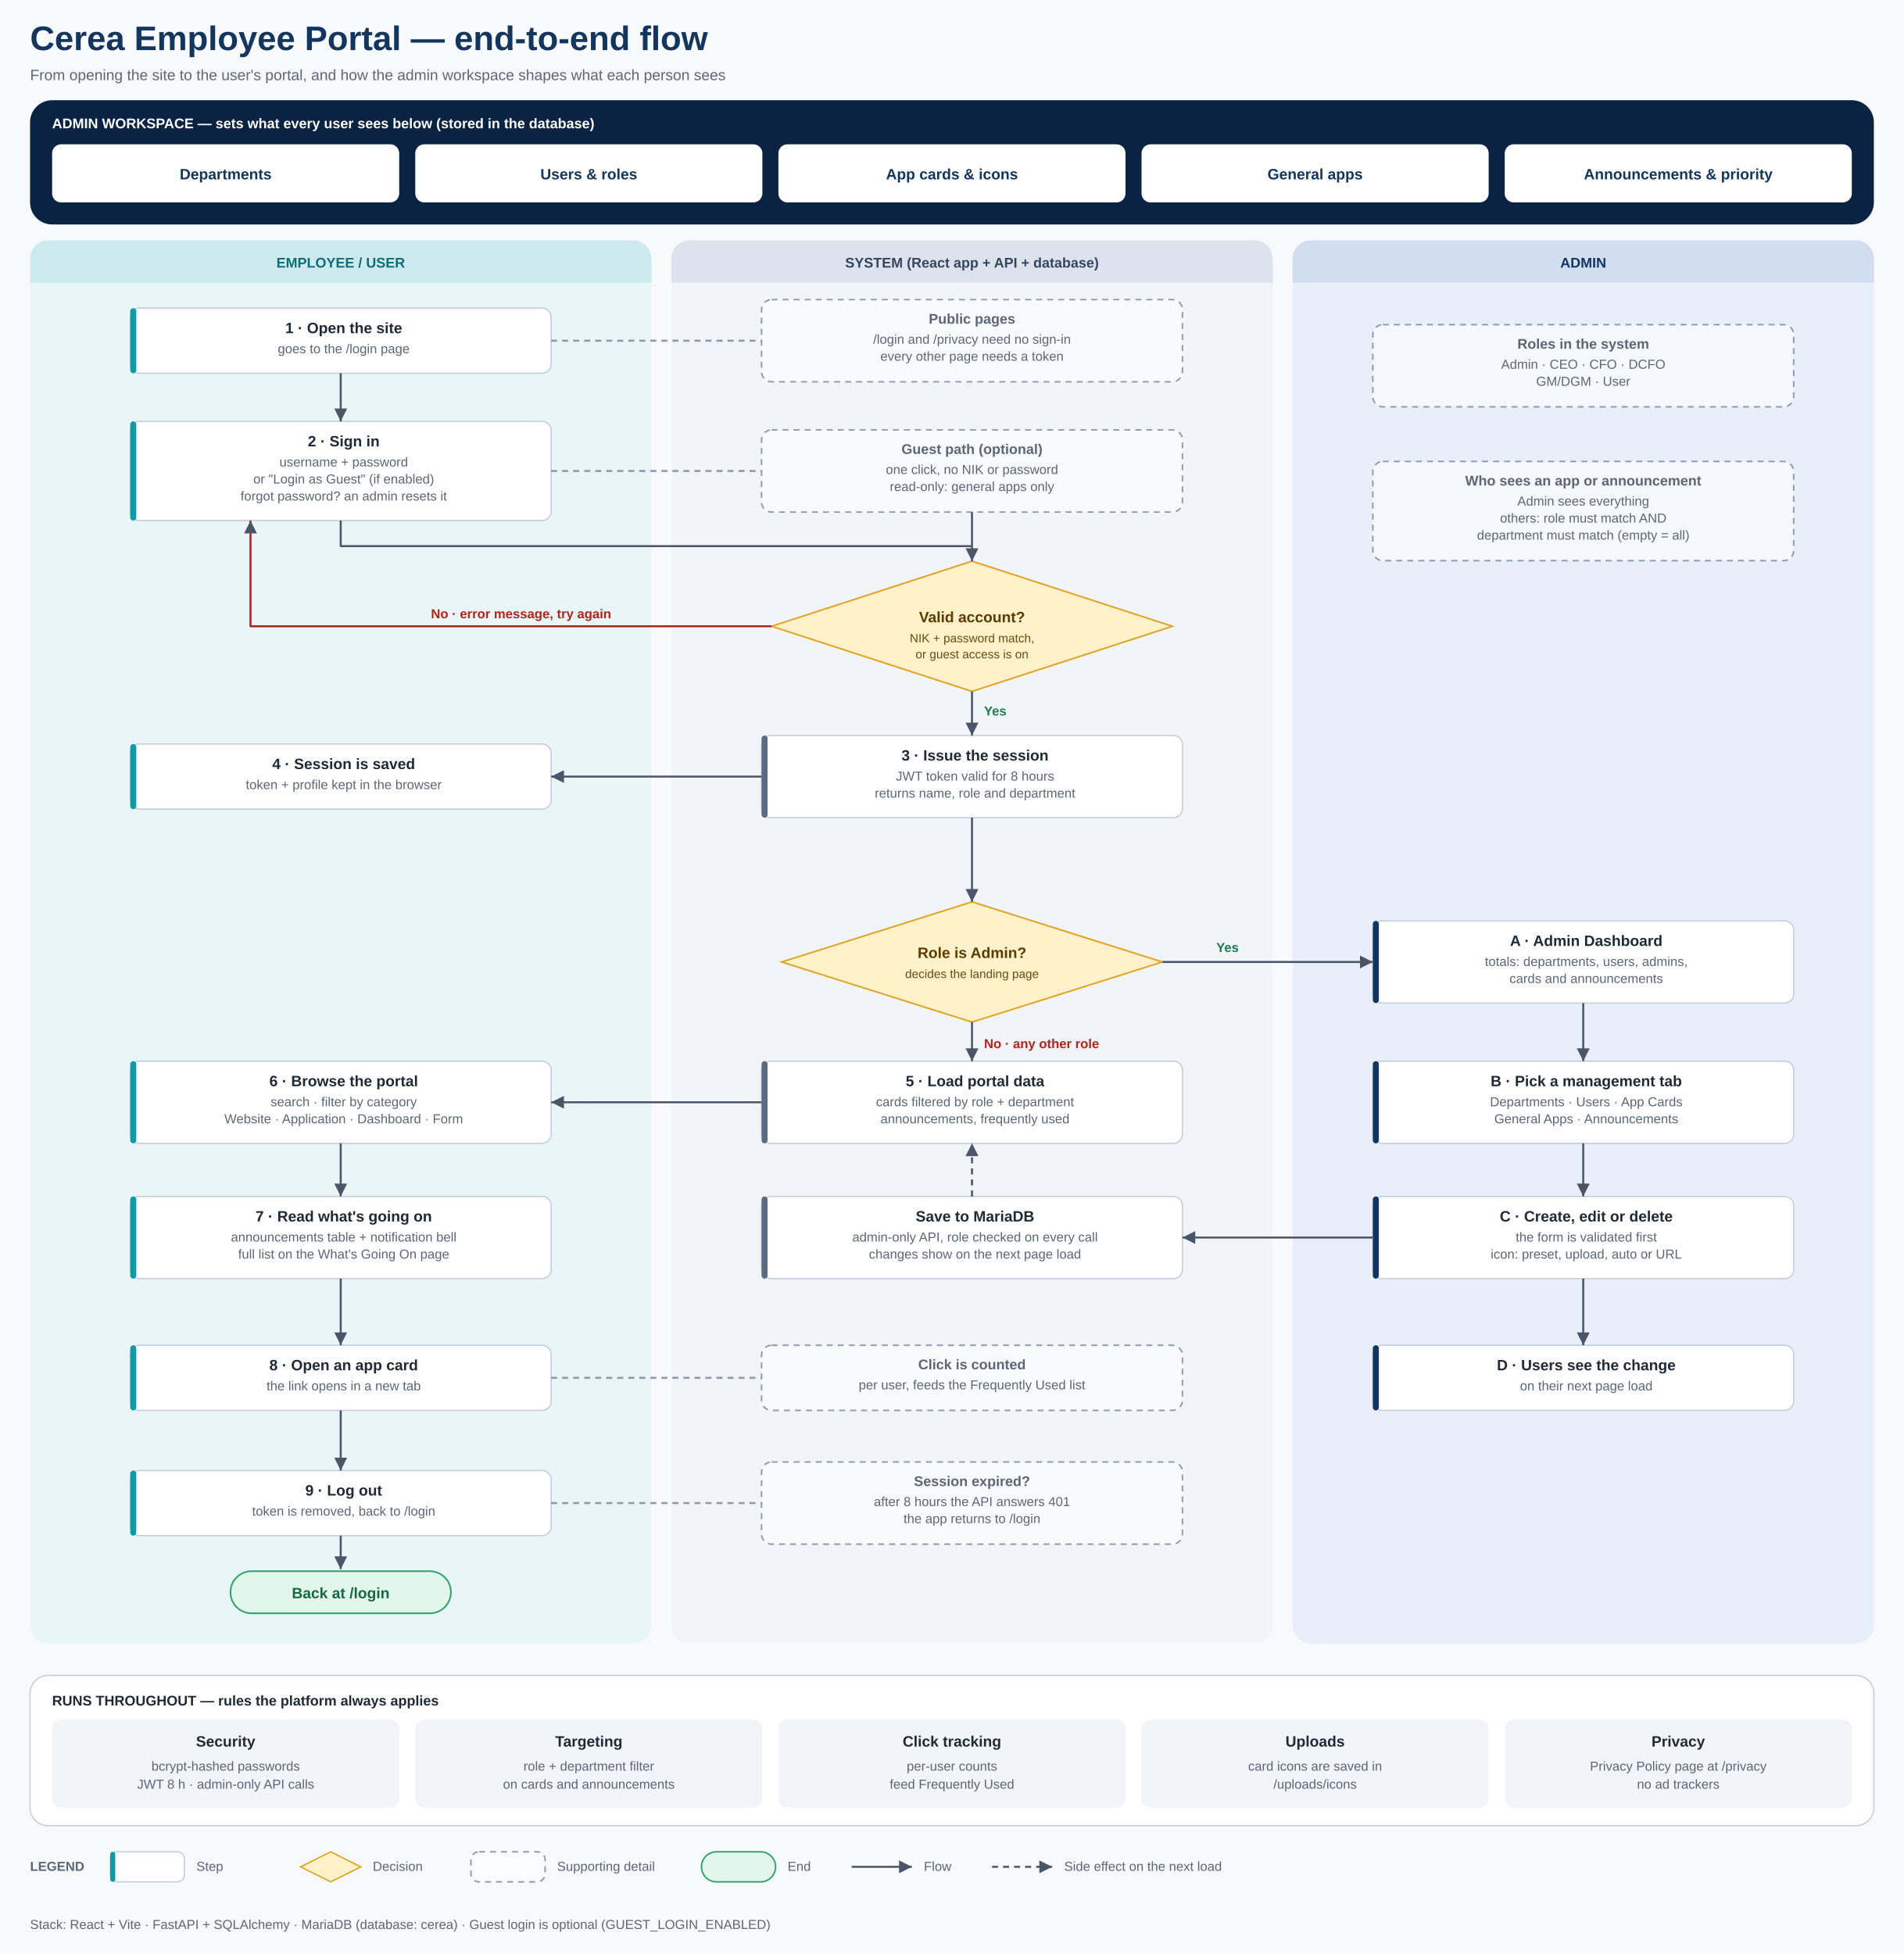
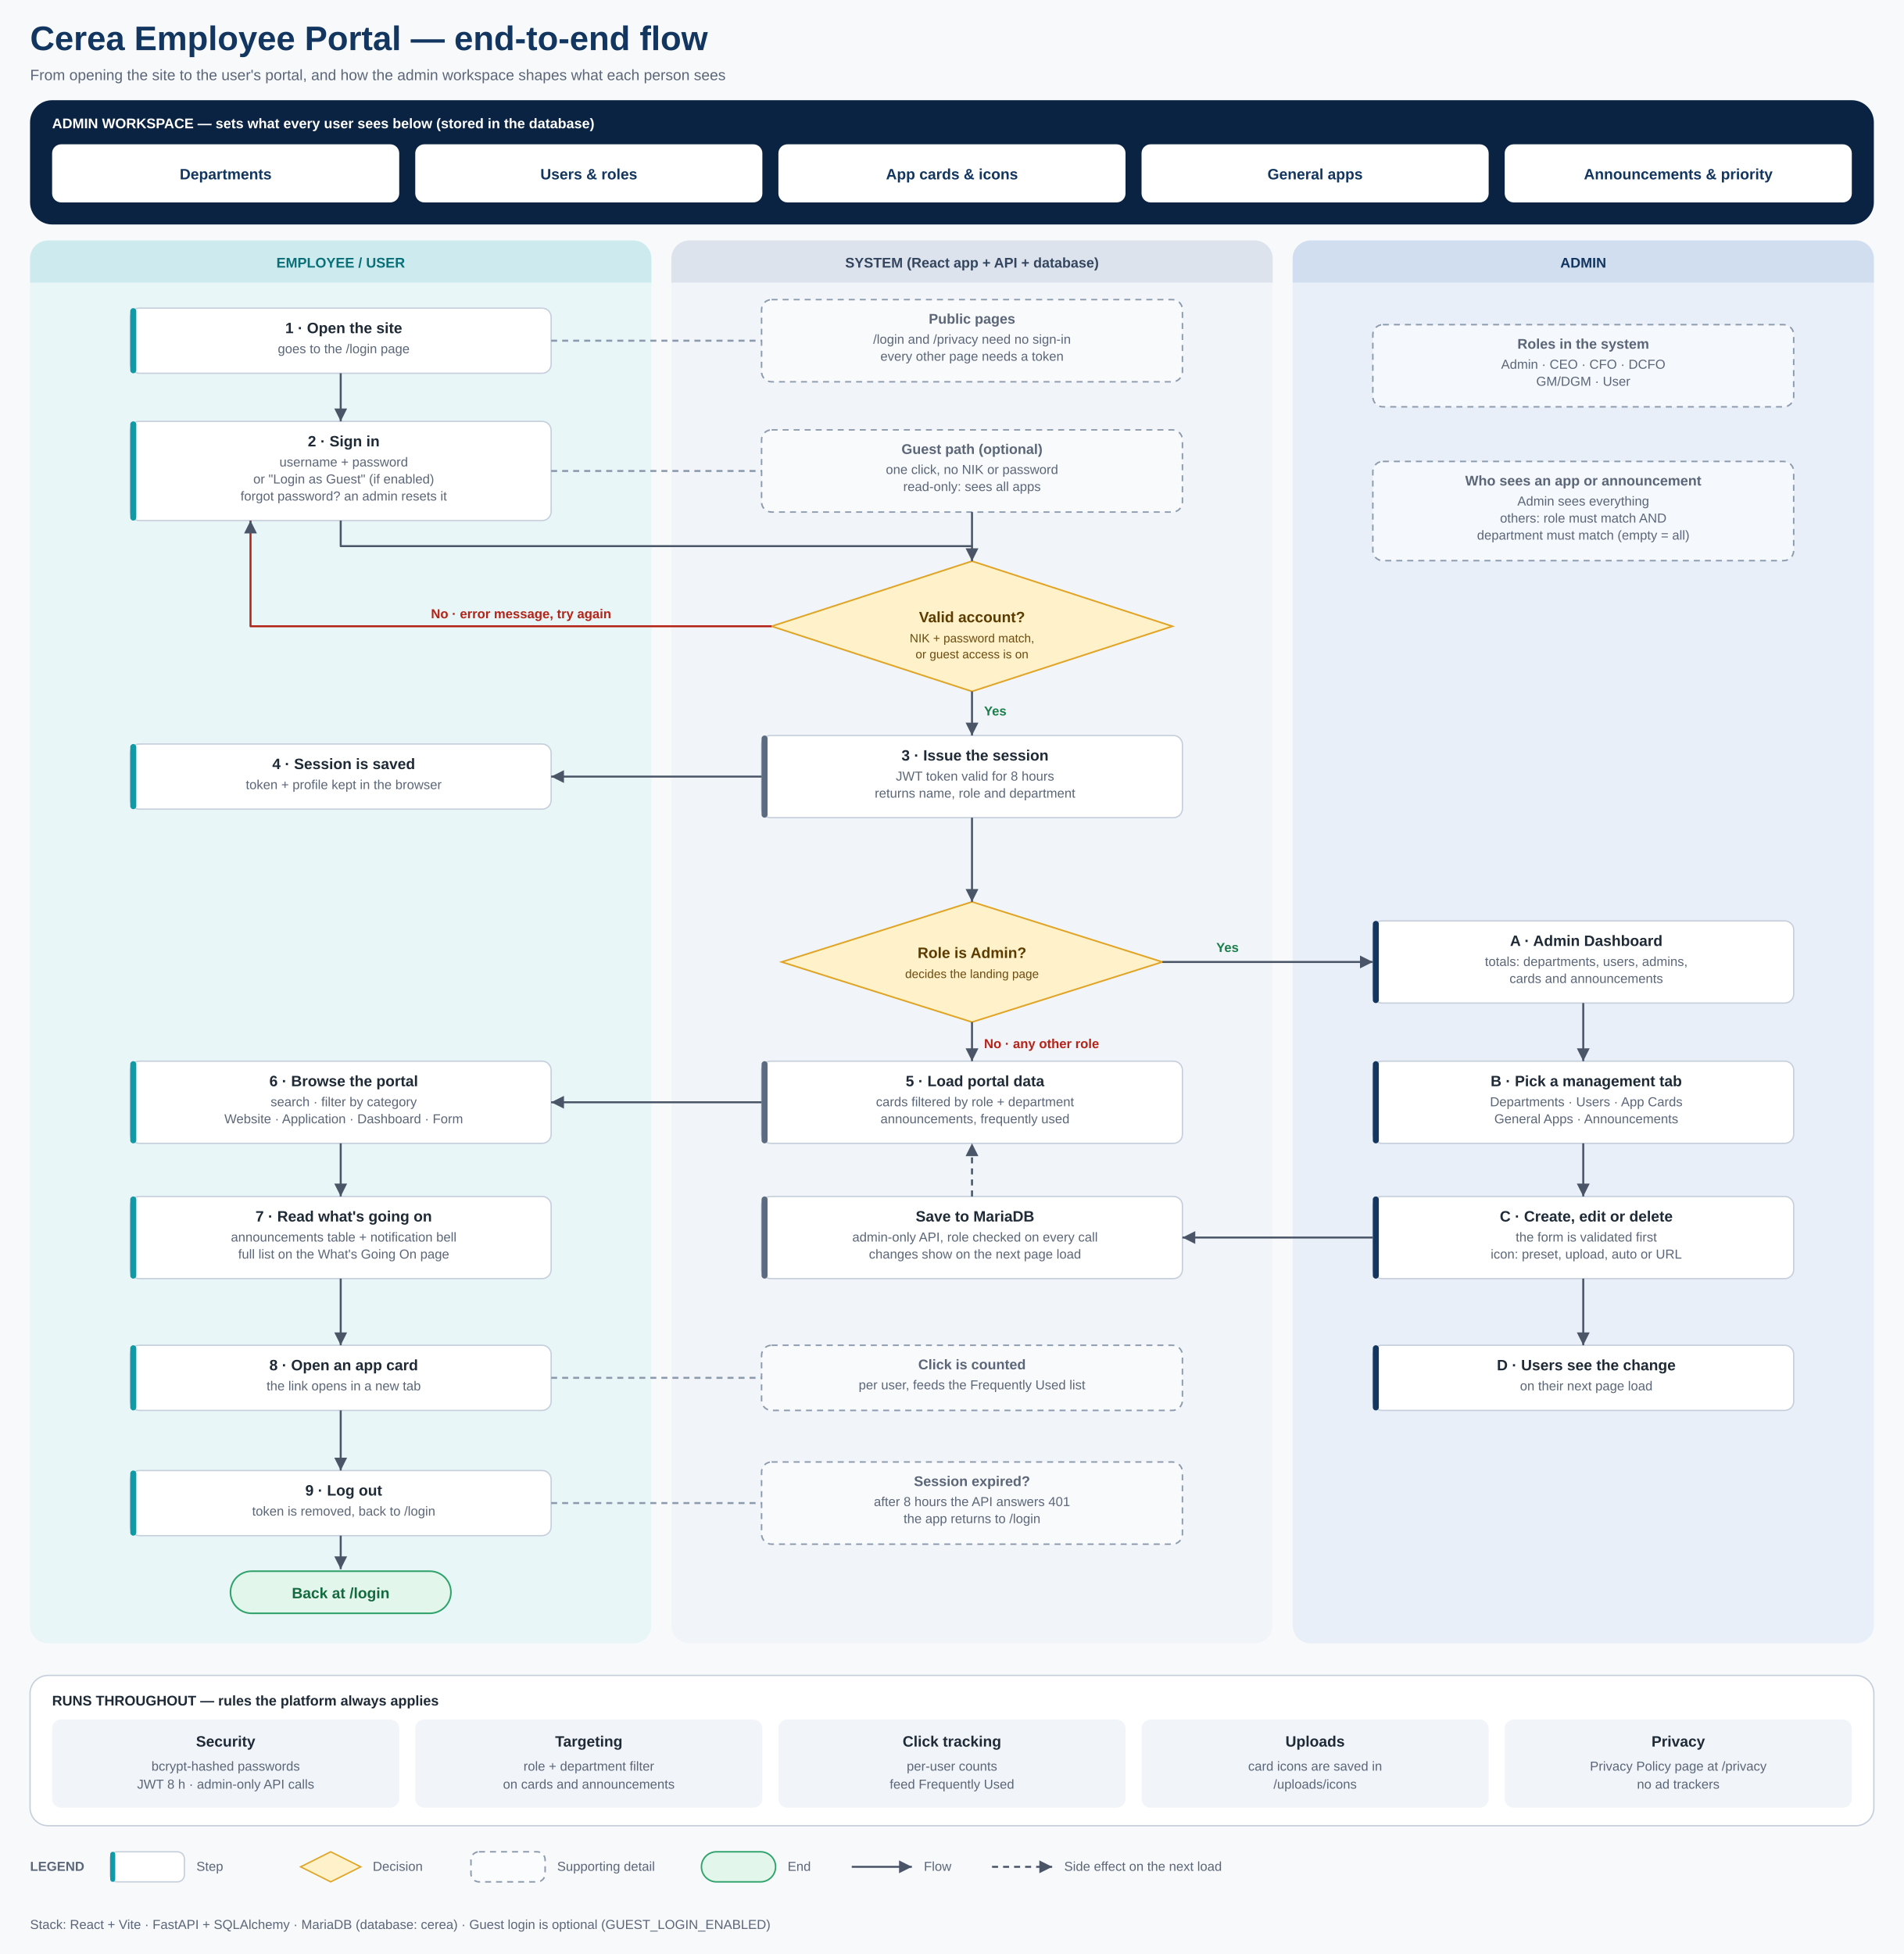
<svg xmlns="http://www.w3.org/2000/svg" width="1900" height="1950" viewBox="0 0 1900 1950">
  <defs>
    <marker id="ah" viewBox="0 0 10 10" refX="9" refY="5" markerWidth="8" markerHeight="8" orient="auto">
      <path d="M1 1 L9 5 L1 9 Z" fill="#4A5568" />
    </marker>
  </defs>
  <rect width="1900" height="1950" fill="#F7F9FB" />
  <text x="30" y="50" font-family="Segoe UI, Arial, sans-serif" font-size="34" font-weight="700" fill="#12365F" text-anchor="start">Cerea Employee Portal — end-to-end flow</text>
  <text x="30" y="80" font-family="Segoe UI, Arial, sans-serif" font-size="15" font-weight="400" fill="#5B6678" text-anchor="start">From opening the site to the user's portal, and how the admin workspace shapes what each person sees</text>
  <rect x="30" y="100" width="1840" height="124" rx="22" fill="#0A2342" />
  <text x="52" y="128" font-family="Segoe UI, Arial, sans-serif" font-size="14" font-weight="700" fill="#FFFFFF" text-anchor="start">ADMIN WORKSPACE — sets what every user sees below (stored in the database)</text>
  <rect x="52.0" y="144" width="346.4" height="58" rx="9" fill="#FFFFFF" />
  <text x="225.2" y="179" font-family="Segoe UI, Arial, sans-serif" font-size="15" font-weight="600" fill="#12365F" text-anchor="middle">Departments</text>
  <rect x="414.4" y="144" width="346.4" height="58" rx="9" fill="#FFFFFF" />
  <text x="587.6" y="179" font-family="Segoe UI, Arial, sans-serif" font-size="15" font-weight="600" fill="#12365F" text-anchor="middle">Users &amp; roles</text>
  <rect x="776.8" y="144" width="346.4" height="58" rx="9" fill="#FFFFFF" />
  <text x="950.0" y="179" font-family="Segoe UI, Arial, sans-serif" font-size="15" font-weight="600" fill="#12365F" text-anchor="middle">App cards &amp; icons</text>
  <rect x="1139.2" y="144" width="346.4" height="58" rx="9" fill="#FFFFFF" />
  <text x="1312.4" y="179" font-family="Segoe UI, Arial, sans-serif" font-size="15" font-weight="600" fill="#12365F" text-anchor="middle">General apps</text>
  <rect x="1501.6" y="144" width="346.4" height="58" rx="9" fill="#FFFFFF" />
  <text x="1674.8" y="179" font-family="Segoe UI, Arial, sans-serif" font-size="15" font-weight="600" fill="#12365F" text-anchor="middle">Announcements &amp; priority</text>
  <rect x="30" y="240" width="620" height="1400" rx="18" fill="#E8F6F7" />
  <path d="M30 282 V258 a18 18 0 0 1 18 -18 H632 a18 18 0 0 1 18 18 V282 Z" fill="#CDEBEE" />
  <text x="340" y="267" font-family="Segoe UI, Arial, sans-serif" font-size="14" font-weight="700" fill="#0B6F78" text-anchor="middle">EMPLOYEE / USER</text>
  <rect x="670" y="240" width="600" height="1400" rx="18" fill="#F1F4F8" />
  <path d="M670 282 V258 a18 18 0 0 1 18 -18 H1252 a18 18 0 0 1 18 18 V282 Z" fill="#DDE3EC" />
  <text x="970" y="267" font-family="Segoe UI, Arial, sans-serif" font-size="14" font-weight="700" fill="#34465F" text-anchor="middle">SYSTEM (React app + API + database)</text>
  <rect x="1290" y="240" width="580" height="1400" rx="18" fill="#E9EFF8" />
  <path d="M1290 282 V258 a18 18 0 0 1 18 -18 H1852 a18 18 0 0 1 18 18 V282 Z" fill="#D1DEF0" />
  <text x="1580" y="267" font-family="Segoe UI, Arial, sans-serif" font-size="14" font-weight="700" fill="#12365F" text-anchor="middle">ADMIN</text>
  <rect x="130.0" y="307.5" width="420" height="65" rx="9" fill="#FFFFFF" stroke="#C5CEDB" stroke-width="1.3" />
  <rect x="130.0" y="307.5" width="6" height="65" rx="3" fill="#0E9AA7" />
  <text x="343" y="332.5" font-family="Segoe UI, Arial, sans-serif" font-size="15" font-weight="600" fill="#1F2A37" text-anchor="middle">1 · Open the site</text>
  <text x="343" y="352.5" font-family="Segoe UI, Arial, sans-serif" font-size="13" font-weight="400" fill="#5B6678" text-anchor="middle">goes to the /login page</text>
  <rect x="760.0" y="299.0" width="420" height="82" rx="10" fill="#FFFFFF" fill-opacity="0.55" stroke="#8C9AAE" stroke-width="1.5" stroke-dasharray="6 5" />
  <text x="970" y="323.0" font-family="Segoe UI, Arial, sans-serif" font-size="14" font-weight="600" fill="#5B6678" text-anchor="middle">Public pages</text>
  <text x="970" y="343.0" font-family="Segoe UI, Arial, sans-serif" font-size="13" font-weight="400" fill="#5B6678" text-anchor="middle">/login and /privacy need no sign-in</text>
  <text x="970" y="360.0" font-family="Segoe UI, Arial, sans-serif" font-size="13" font-weight="400" fill="#5B6678" text-anchor="middle">every other page needs a token</text>
  <path d="M550.0 340 L760.0 340" fill="none" stroke="#8C9AAE" stroke-width="2" stroke-linejoin="round" stroke-dasharray="6 5" />
  <rect x="130.0" y="420.5" width="420" height="99" rx="9" fill="#FFFFFF" stroke="#C5CEDB" stroke-width="1.3" />
  <rect x="130.0" y="420.5" width="6" height="99" rx="3" fill="#0E9AA7" />
  <text x="343" y="445.5" font-family="Segoe UI, Arial, sans-serif" font-size="15" font-weight="600" fill="#1F2A37" text-anchor="middle">2 · Sign in</text>
  <text x="343" y="465.5" font-family="Segoe UI, Arial, sans-serif" font-size="13" font-weight="400" fill="#5B6678" text-anchor="middle">username + password</text>
  <text x="343" y="482.5" font-family="Segoe UI, Arial, sans-serif" font-size="13" font-weight="400" fill="#5B6678" text-anchor="middle">or "Login as Guest" (if enabled)</text>
  <text x="343" y="499.5" font-family="Segoe UI, Arial, sans-serif" font-size="13" font-weight="400" fill="#5B6678" text-anchor="middle">forgot password? an admin resets it</text>
  <path d="M340 372.5 L340 420.5" fill="none" stroke="#4A5568" stroke-width="2" stroke-linejoin="round" marker-end="url(#ah)" />
  <rect x="760.0" y="429.0" width="420" height="82" rx="10" fill="#FFFFFF" fill-opacity="0.55" stroke="#8C9AAE" stroke-width="1.5" stroke-dasharray="6 5" />
  <text x="970" y="453.0" font-family="Segoe UI, Arial, sans-serif" font-size="14" font-weight="600" fill="#5B6678" text-anchor="middle">Guest path (optional)</text>
  <text x="970" y="473.0" font-family="Segoe UI, Arial, sans-serif" font-size="13" font-weight="400" fill="#5B6678" text-anchor="middle">one click, no NIK or password</text>
-   <text x="970" y="490.0" font-family="Segoe UI, Arial, sans-serif" font-size="13" font-weight="400" fill="#5B6678" text-anchor="middle">read-only: general apps only</text>
+   <text x="970" y="490.0" font-family="Segoe UI, Arial, sans-serif" font-size="13" font-weight="400" fill="#5B6678" text-anchor="middle">read-only: sees all apps</text>
  <path d="M550.0 470 L760.0 470" fill="none" stroke="#8C9AAE" stroke-width="2" stroke-linejoin="round" stroke-dasharray="6 5" />
  <polygon points="970,560.0 1170.0,625 970,690.0 770.0,625" fill="#FFF1C9" stroke="#E0A526" stroke-width="1.6" />
  <text x="970" y="621" font-family="Segoe UI, Arial, sans-serif" font-size="15" font-weight="600" fill="#5C3B00" text-anchor="middle">Valid account?</text>
  <text x="970" y="641" font-family="Segoe UI, Arial, sans-serif" font-size="12" font-weight="400" fill="#6B4B10" text-anchor="middle">NIK + password match,</text>
  <text x="970" y="657" font-family="Segoe UI, Arial, sans-serif" font-size="12" font-weight="400" fill="#6B4B10" text-anchor="middle">or guest access is on</text>
  <path d="M340 519.5 L340 545 L970 545 L970 560.0" fill="none" stroke="#4A5568" stroke-width="2" stroke-linejoin="round" marker-end="url(#ah)" />
  <path d="M970 511.0 L970 545" fill="none" stroke="#4A5568" stroke-width="2" stroke-linejoin="round" />
  <path d="M770.0 625 L250 625 L250 519.5" fill="none" stroke="#B42318" stroke-width="2" stroke-linejoin="round" marker-end="url(#ah)" />
  <text x="520" y="617" font-family="Segoe UI, Arial, sans-serif" font-size="13" font-weight="600" fill="#B42318" text-anchor="middle">No · error message, try again</text>
  <rect x="760.0" y="734.0" width="420" height="82" rx="9" fill="#FFFFFF" stroke="#C5CEDB" stroke-width="1.3" />
  <rect x="760.0" y="734.0" width="6" height="82" rx="3" fill="#5B6B82" />
  <text x="973" y="759.0" font-family="Segoe UI, Arial, sans-serif" font-size="15" font-weight="600" fill="#1F2A37" text-anchor="middle">3 · Issue the session</text>
  <text x="973" y="779.0" font-family="Segoe UI, Arial, sans-serif" font-size="13" font-weight="400" fill="#5B6678" text-anchor="middle">JWT token valid for 8 hours</text>
  <text x="973" y="796.0" font-family="Segoe UI, Arial, sans-serif" font-size="13" font-weight="400" fill="#5B6678" text-anchor="middle">returns name, role and department</text>
  <path d="M970 690.0 L970 734.0" fill="none" stroke="#4A5568" stroke-width="2" stroke-linejoin="round" marker-end="url(#ah)" />
  <text x="982" y="714.0" font-family="Segoe UI, Arial, sans-serif" font-size="13" font-weight="600" fill="#1B7F4B" text-anchor="start">Yes</text>
  <rect x="130.0" y="742.5" width="420" height="65" rx="9" fill="#FFFFFF" stroke="#C5CEDB" stroke-width="1.3" />
  <rect x="130.0" y="742.5" width="6" height="65" rx="3" fill="#0E9AA7" />
  <text x="343" y="767.5" font-family="Segoe UI, Arial, sans-serif" font-size="15" font-weight="600" fill="#1F2A37" text-anchor="middle">4 · Session is saved</text>
  <text x="343" y="787.5" font-family="Segoe UI, Arial, sans-serif" font-size="13" font-weight="400" fill="#5B6678" text-anchor="middle">token + profile kept in the browser</text>
  <path d="M760.0 775 L550.0 775" fill="none" stroke="#4A5568" stroke-width="2" stroke-linejoin="round" marker-end="url(#ah)" />
  <polygon points="970,900.0 1160.0,960 970,1020.0 780.0,960" fill="#FFF1C9" stroke="#E0A526" stroke-width="1.6" />
  <text x="970" y="956" font-family="Segoe UI, Arial, sans-serif" font-size="15" font-weight="600" fill="#5C3B00" text-anchor="middle">Role is Admin?</text>
  <text x="970" y="976" font-family="Segoe UI, Arial, sans-serif" font-size="12" font-weight="400" fill="#6B4B10" text-anchor="middle">decides the landing page</text>
  <path d="M970 816.0 L970 900.0" fill="none" stroke="#4A5568" stroke-width="2" stroke-linejoin="round" marker-end="url(#ah)" />
  <rect x="760.0" y="1059.0" width="420" height="82" rx="9" fill="#FFFFFF" stroke="#C5CEDB" stroke-width="1.3" />
  <rect x="760.0" y="1059.0" width="6" height="82" rx="3" fill="#5B6B82" />
  <text x="973" y="1084.0" font-family="Segoe UI, Arial, sans-serif" font-size="15" font-weight="600" fill="#1F2A37" text-anchor="middle">5 · Load portal data</text>
  <text x="973" y="1104.0" font-family="Segoe UI, Arial, sans-serif" font-size="13" font-weight="400" fill="#5B6678" text-anchor="middle">cards filtered by role + department</text>
  <text x="973" y="1121.0" font-family="Segoe UI, Arial, sans-serif" font-size="13" font-weight="400" fill="#5B6678" text-anchor="middle">announcements, frequently used</text>
  <path d="M970 1020.0 L970 1059.0" fill="none" stroke="#4A5568" stroke-width="2" stroke-linejoin="round" marker-end="url(#ah)" />
  <text x="982" y="1046.0" font-family="Segoe UI, Arial, sans-serif" font-size="13" font-weight="600" fill="#B42318" text-anchor="start">No · any other role</text>
  <rect x="130.0" y="1059.0" width="420" height="82" rx="9" fill="#FFFFFF" stroke="#C5CEDB" stroke-width="1.3" />
  <rect x="130.0" y="1059.0" width="6" height="82" rx="3" fill="#0E9AA7" />
  <text x="343" y="1084.0" font-family="Segoe UI, Arial, sans-serif" font-size="15" font-weight="600" fill="#1F2A37" text-anchor="middle">6 · Browse the portal</text>
  <text x="343" y="1104.0" font-family="Segoe UI, Arial, sans-serif" font-size="13" font-weight="400" fill="#5B6678" text-anchor="middle">search · filter by category</text>
  <text x="343" y="1121.0" font-family="Segoe UI, Arial, sans-serif" font-size="13" font-weight="400" fill="#5B6678" text-anchor="middle">Website · Application · Dashboard · Form</text>
  <path d="M760.0 1100 L550.0 1100" fill="none" stroke="#4A5568" stroke-width="2" stroke-linejoin="round" marker-end="url(#ah)" />
  <rect x="130.0" y="1194.0" width="420" height="82" rx="9" fill="#FFFFFF" stroke="#C5CEDB" stroke-width="1.3" />
  <rect x="130.0" y="1194.0" width="6" height="82" rx="3" fill="#0E9AA7" />
  <text x="343" y="1219.0" font-family="Segoe UI, Arial, sans-serif" font-size="15" font-weight="600" fill="#1F2A37" text-anchor="middle">7 · Read what's going on</text>
  <text x="343" y="1239.0" font-family="Segoe UI, Arial, sans-serif" font-size="13" font-weight="400" fill="#5B6678" text-anchor="middle">announcements table + notification bell</text>
  <text x="343" y="1256.0" font-family="Segoe UI, Arial, sans-serif" font-size="13" font-weight="400" fill="#5B6678" text-anchor="middle">full list on the What's Going On page</text>
  <path d="M340 1141.0 L340 1194.0" fill="none" stroke="#4A5568" stroke-width="2" stroke-linejoin="round" marker-end="url(#ah)" />
  <rect x="760.0" y="1194.0" width="420" height="82" rx="9" fill="#FFFFFF" stroke="#C5CEDB" stroke-width="1.3" />
  <rect x="760.0" y="1194.0" width="6" height="82" rx="3" fill="#5B6B82" />
  <text x="973" y="1219.0" font-family="Segoe UI, Arial, sans-serif" font-size="15" font-weight="600" fill="#1F2A37" text-anchor="middle">Save to MariaDB</text>
  <text x="973" y="1239.0" font-family="Segoe UI, Arial, sans-serif" font-size="13" font-weight="400" fill="#5B6678" text-anchor="middle">admin-only API, role checked on every call</text>
  <text x="973" y="1256.0" font-family="Segoe UI, Arial, sans-serif" font-size="13" font-weight="400" fill="#5B6678" text-anchor="middle">changes show on the next page load</text>
  <path d="M970 1194.0 L970 1141.0" fill="none" stroke="#4A5568" stroke-width="2" stroke-linejoin="round" stroke-dasharray="6 5" marker-end="url(#ah)" />
  <rect x="130.0" y="1342.5" width="420" height="65" rx="9" fill="#FFFFFF" stroke="#C5CEDB" stroke-width="1.3" />
  <rect x="130.0" y="1342.5" width="6" height="65" rx="3" fill="#0E9AA7" />
  <text x="343" y="1367.5" font-family="Segoe UI, Arial, sans-serif" font-size="15" font-weight="600" fill="#1F2A37" text-anchor="middle">8 · Open an app card</text>
  <text x="343" y="1387.5" font-family="Segoe UI, Arial, sans-serif" font-size="13" font-weight="400" fill="#5B6678" text-anchor="middle">the link opens in a new tab</text>
  <path d="M340 1276.0 L340 1342.5" fill="none" stroke="#4A5568" stroke-width="2" stroke-linejoin="round" marker-end="url(#ah)" />
  <rect x="760.0" y="1342.5" width="420" height="65" rx="10" fill="#FFFFFF" fill-opacity="0.55" stroke="#8C9AAE" stroke-width="1.5" stroke-dasharray="6 5" />
  <text x="970" y="1366.5" font-family="Segoe UI, Arial, sans-serif" font-size="14" font-weight="600" fill="#5B6678" text-anchor="middle">Click is counted</text>
  <text x="970" y="1386.5" font-family="Segoe UI, Arial, sans-serif" font-size="13" font-weight="400" fill="#5B6678" text-anchor="middle">per user, feeds the Frequently Used list</text>
  <path d="M550.0 1375 L760.0 1375" fill="none" stroke="#8C9AAE" stroke-width="2" stroke-linejoin="round" stroke-dasharray="6 5" />
  <rect x="130.0" y="1467.5" width="420" height="65" rx="9" fill="#FFFFFF" stroke="#C5CEDB" stroke-width="1.3" />
  <rect x="130.0" y="1467.5" width="6" height="65" rx="3" fill="#0E9AA7" />
  <text x="343" y="1492.5" font-family="Segoe UI, Arial, sans-serif" font-size="15" font-weight="600" fill="#1F2A37" text-anchor="middle">9 · Log out</text>
  <text x="343" y="1512.5" font-family="Segoe UI, Arial, sans-serif" font-size="13" font-weight="400" fill="#5B6678" text-anchor="middle">token is removed, back to /login</text>
  <path d="M340 1407.5 L340 1467.5" fill="none" stroke="#4A5568" stroke-width="2" stroke-linejoin="round" marker-end="url(#ah)" />
  <rect x="760.0" y="1459.0" width="420" height="82" rx="10" fill="#FFFFFF" fill-opacity="0.55" stroke="#8C9AAE" stroke-width="1.5" stroke-dasharray="6 5" />
  <text x="970" y="1483.0" font-family="Segoe UI, Arial, sans-serif" font-size="14" font-weight="600" fill="#5B6678" text-anchor="middle">Session expired?</text>
  <text x="970" y="1503.0" font-family="Segoe UI, Arial, sans-serif" font-size="13" font-weight="400" fill="#5B6678" text-anchor="middle">after 8 hours the API answers 401</text>
  <text x="970" y="1520.0" font-family="Segoe UI, Arial, sans-serif" font-size="13" font-weight="400" fill="#5B6678" text-anchor="middle">the app returns to /login</text>
  <path d="M550.0 1500 L760.0 1500" fill="none" stroke="#8C9AAE" stroke-width="2" stroke-linejoin="round" stroke-dasharray="6 5" />
  <rect x="230" y="1568" width="220" height="42" rx="21" fill="#E3F6EC" stroke="#2FA36B" stroke-width="1.6" />
  <text x="340" y="1595" font-family="Segoe UI, Arial, sans-serif" font-size="15" font-weight="600" fill="#14693F" text-anchor="middle">Back at /login</text>
  <path d="M340 1532.5 L340 1566" fill="none" stroke="#4A5568" stroke-width="2" stroke-linejoin="round" marker-end="url(#ah)" />
  <rect x="1370.0" y="324.0" width="420" height="82" rx="10" fill="#FFFFFF" fill-opacity="0.55" stroke="#8C9AAE" stroke-width="1.5" stroke-dasharray="6 5" />
  <text x="1580" y="348.0" font-family="Segoe UI, Arial, sans-serif" font-size="14" font-weight="600" fill="#5B6678" text-anchor="middle">Roles in the system</text>
  <text x="1580" y="368.0" font-family="Segoe UI, Arial, sans-serif" font-size="13" font-weight="400" fill="#5B6678" text-anchor="middle">Admin · CEO · CFO · DCFO</text>
  <text x="1580" y="385.0" font-family="Segoe UI, Arial, sans-serif" font-size="13" font-weight="400" fill="#5B6678" text-anchor="middle">GM/DGM · User</text>
  <rect x="1370.0" y="460.5" width="420" height="99" rx="10" fill="#FFFFFF" fill-opacity="0.55" stroke="#8C9AAE" stroke-width="1.5" stroke-dasharray="6 5" />
  <text x="1580" y="484.5" font-family="Segoe UI, Arial, sans-serif" font-size="14" font-weight="600" fill="#5B6678" text-anchor="middle">Who sees an app or announcement</text>
  <text x="1580" y="504.5" font-family="Segoe UI, Arial, sans-serif" font-size="13" font-weight="400" fill="#5B6678" text-anchor="middle">Admin sees everything</text>
  <text x="1580" y="521.5" font-family="Segoe UI, Arial, sans-serif" font-size="13" font-weight="400" fill="#5B6678" text-anchor="middle">others: role must match AND</text>
  <text x="1580" y="538.5" font-family="Segoe UI, Arial, sans-serif" font-size="13" font-weight="400" fill="#5B6678" text-anchor="middle">department must match (empty = all)</text>
  <rect x="1370.0" y="919.0" width="420" height="82" rx="9" fill="#FFFFFF" stroke="#C5CEDB" stroke-width="1.3" />
  <rect x="1370.0" y="919.0" width="6" height="82" rx="3" fill="#12365F" />
  <text x="1583" y="944.0" font-family="Segoe UI, Arial, sans-serif" font-size="15" font-weight="600" fill="#1F2A37" text-anchor="middle">A · Admin Dashboard</text>
  <text x="1583" y="964.0" font-family="Segoe UI, Arial, sans-serif" font-size="13" font-weight="400" fill="#5B6678" text-anchor="middle">totals: departments, users, admins,</text>
  <text x="1583" y="981.0" font-family="Segoe UI, Arial, sans-serif" font-size="13" font-weight="400" fill="#5B6678" text-anchor="middle">cards and announcements</text>
  <path d="M1160.0 960 L1370.0 960" fill="none" stroke="#4A5568" stroke-width="2" stroke-linejoin="round" marker-end="url(#ah)" />
  <text x="1225" y="950" font-family="Segoe UI, Arial, sans-serif" font-size="13" font-weight="600" fill="#1B7F4B" text-anchor="middle">Yes</text>
  <rect x="1370.0" y="1059.0" width="420" height="82" rx="9" fill="#FFFFFF" stroke="#C5CEDB" stroke-width="1.3" />
  <rect x="1370.0" y="1059.0" width="6" height="82" rx="3" fill="#12365F" />
  <text x="1583" y="1084.0" font-family="Segoe UI, Arial, sans-serif" font-size="15" font-weight="600" fill="#1F2A37" text-anchor="middle">B · Pick a management tab</text>
  <text x="1583" y="1104.0" font-family="Segoe UI, Arial, sans-serif" font-size="13" font-weight="400" fill="#5B6678" text-anchor="middle">Departments · Users · App Cards</text>
  <text x="1583" y="1121.0" font-family="Segoe UI, Arial, sans-serif" font-size="13" font-weight="400" fill="#5B6678" text-anchor="middle">General Apps · Announcements</text>
  <path d="M1580 1001.0 L1580 1059.0" fill="none" stroke="#4A5568" stroke-width="2" stroke-linejoin="round" marker-end="url(#ah)" />
  <rect x="1370.0" y="1194.0" width="420" height="82" rx="9" fill="#FFFFFF" stroke="#C5CEDB" stroke-width="1.3" />
  <rect x="1370.0" y="1194.0" width="6" height="82" rx="3" fill="#12365F" />
  <text x="1583" y="1219.0" font-family="Segoe UI, Arial, sans-serif" font-size="15" font-weight="600" fill="#1F2A37" text-anchor="middle">C · Create, edit or delete</text>
  <text x="1583" y="1239.0" font-family="Segoe UI, Arial, sans-serif" font-size="13" font-weight="400" fill="#5B6678" text-anchor="middle">the form is validated first</text>
  <text x="1583" y="1256.0" font-family="Segoe UI, Arial, sans-serif" font-size="13" font-weight="400" fill="#5B6678" text-anchor="middle">icon: preset, upload, auto or URL</text>
  <path d="M1580 1141.0 L1580 1194.0" fill="none" stroke="#4A5568" stroke-width="2" stroke-linejoin="round" marker-end="url(#ah)" />
  <path d="M1370.0 1235 L1180.0 1235" fill="none" stroke="#4A5568" stroke-width="2" stroke-linejoin="round" marker-end="url(#ah)" />
  <rect x="1370.0" y="1342.5" width="420" height="65" rx="9" fill="#FFFFFF" stroke="#C5CEDB" stroke-width="1.3" />
  <rect x="1370.0" y="1342.5" width="6" height="65" rx="3" fill="#12365F" />
  <text x="1583" y="1367.5" font-family="Segoe UI, Arial, sans-serif" font-size="15" font-weight="600" fill="#1F2A37" text-anchor="middle">D · Users see the change</text>
  <text x="1583" y="1387.5" font-family="Segoe UI, Arial, sans-serif" font-size="13" font-weight="400" fill="#5B6678" text-anchor="middle">on their next page load</text>
  <path d="M1580 1276.0 L1580 1342.5" fill="none" stroke="#4A5568" stroke-width="2" stroke-linejoin="round" marker-end="url(#ah)" />
  <rect x="30" y="1672" width="1840" height="150" rx="18" fill="#FFFFFF" stroke="#C5CEDB" stroke-width="1.3" />
  <text x="52" y="1702" font-family="Segoe UI, Arial, sans-serif" font-size="14" font-weight="700" fill="#1F2A37" text-anchor="start">RUNS THROUGHOUT — rules the platform always applies</text>
  <rect x="52.0" y="1716" width="346.4" height="88" rx="9" fill="#F1F4F8" />
  <text x="225.2" y="1743" font-family="Segoe UI, Arial, sans-serif" font-size="15" font-weight="600" fill="#1F2A37" text-anchor="middle">Security</text>
  <text x="225.2" y="1767" font-family="Segoe UI, Arial, sans-serif" font-size="13" font-weight="400" fill="#5B6678" text-anchor="middle">bcrypt-hashed passwords</text>
  <text x="225.2" y="1785" font-family="Segoe UI, Arial, sans-serif" font-size="13" font-weight="400" fill="#5B6678" text-anchor="middle">JWT 8 h · admin-only API calls</text>
  <rect x="414.4" y="1716" width="346.4" height="88" rx="9" fill="#F1F4F8" />
  <text x="587.6" y="1743" font-family="Segoe UI, Arial, sans-serif" font-size="15" font-weight="600" fill="#1F2A37" text-anchor="middle">Targeting</text>
  <text x="587.6" y="1767" font-family="Segoe UI, Arial, sans-serif" font-size="13" font-weight="400" fill="#5B6678" text-anchor="middle">role + department filter</text>
  <text x="587.6" y="1785" font-family="Segoe UI, Arial, sans-serif" font-size="13" font-weight="400" fill="#5B6678" text-anchor="middle">on cards and announcements</text>
  <rect x="776.8" y="1716" width="346.4" height="88" rx="9" fill="#F1F4F8" />
  <text x="950.0" y="1743" font-family="Segoe UI, Arial, sans-serif" font-size="15" font-weight="600" fill="#1F2A37" text-anchor="middle">Click tracking</text>
  <text x="950.0" y="1767" font-family="Segoe UI, Arial, sans-serif" font-size="13" font-weight="400" fill="#5B6678" text-anchor="middle">per-user counts</text>
  <text x="950.0" y="1785" font-family="Segoe UI, Arial, sans-serif" font-size="13" font-weight="400" fill="#5B6678" text-anchor="middle">feed Frequently Used</text>
  <rect x="1139.2" y="1716" width="346.4" height="88" rx="9" fill="#F1F4F8" />
  <text x="1312.4" y="1743" font-family="Segoe UI, Arial, sans-serif" font-size="15" font-weight="600" fill="#1F2A37" text-anchor="middle">Uploads</text>
  <text x="1312.4" y="1767" font-family="Segoe UI, Arial, sans-serif" font-size="13" font-weight="400" fill="#5B6678" text-anchor="middle">card icons are saved in</text>
  <text x="1312.4" y="1785" font-family="Segoe UI, Arial, sans-serif" font-size="13" font-weight="400" fill="#5B6678" text-anchor="middle">/uploads/icons</text>
  <rect x="1501.6" y="1716" width="346.4" height="88" rx="9" fill="#F1F4F8" />
  <text x="1674.8" y="1743" font-family="Segoe UI, Arial, sans-serif" font-size="15" font-weight="600" fill="#1F2A37" text-anchor="middle">Privacy</text>
  <text x="1674.8" y="1767" font-family="Segoe UI, Arial, sans-serif" font-size="13" font-weight="400" fill="#5B6678" text-anchor="middle">Privacy Policy page at /privacy</text>
  <text x="1674.8" y="1785" font-family="Segoe UI, Arial, sans-serif" font-size="13" font-weight="400" fill="#5B6678" text-anchor="middle">no ad trackers</text>
  <text x="30" y="1867" font-family="Segoe UI, Arial, sans-serif" font-size="13" font-weight="700" fill="#5B6678" text-anchor="start">LEGEND</text>
  <rect x="110" y="1848" width="74" height="30" rx="7" fill="#FFFFFF" stroke="#C5CEDB" stroke-width="1.3" />
  <rect x="110" y="1848" width="5" height="30" rx="2.5" fill="#0E9AA7" />
  <text x="196" y="1867" font-family="Segoe UI, Arial, sans-serif" font-size="13" font-weight="400" fill="#5B6678" text-anchor="start">Step</text>
  <polygon points="300,1863 330,1848 360,1863 330,1878" fill="#FFF1C9" stroke="#E0A526" stroke-width="1.4" />
  <text x="372" y="1867" font-family="Segoe UI, Arial, sans-serif" font-size="13" font-weight="400" fill="#5B6678" text-anchor="start">Decision</text>
  <rect x="470" y="1848" width="74" height="30" rx="8" fill="#FFFFFF" fill-opacity="0.55" stroke="#8C9AAE" stroke-width="1.5" stroke-dasharray="6 5" />
  <text x="556" y="1867" font-family="Segoe UI, Arial, sans-serif" font-size="13" font-weight="400" fill="#5B6678" text-anchor="start">Supporting detail</text>
  <rect x="700" y="1848" width="74" height="30" rx="15" fill="#E3F6EC" stroke="#2FA36B" stroke-width="1.5" />
  <text x="786" y="1867" font-family="Segoe UI, Arial, sans-serif" font-size="13" font-weight="400" fill="#5B6678" text-anchor="start">End</text>
  <path d="M850 1863 L910 1863" fill="none" stroke="#4A5568" stroke-width="2" stroke-linejoin="round" marker-end="url(#ah)" />
  <text x="922" y="1867" font-family="Segoe UI, Arial, sans-serif" font-size="13" font-weight="400" fill="#5B6678" text-anchor="start">Flow</text>
  <path d="M990 1863 L1050 1863" fill="none" stroke="#4A5568" stroke-width="2" stroke-linejoin="round" stroke-dasharray="6 5" marker-end="url(#ah)" />
  <text x="1062" y="1867" font-family="Segoe UI, Arial, sans-serif" font-size="13" font-weight="400" fill="#5B6678" text-anchor="start">Side effect on the next load</text>
  <text x="30" y="1925" font-family="Segoe UI, Arial, sans-serif" font-size="13" font-weight="400" fill="#5B6678" text-anchor="start">Stack: React + Vite  ·  FastAPI + SQLAlchemy  ·  MariaDB (database: cerea)  ·  Guest login is optional (GUEST_LOGIN_ENABLED)</text>
</svg>
